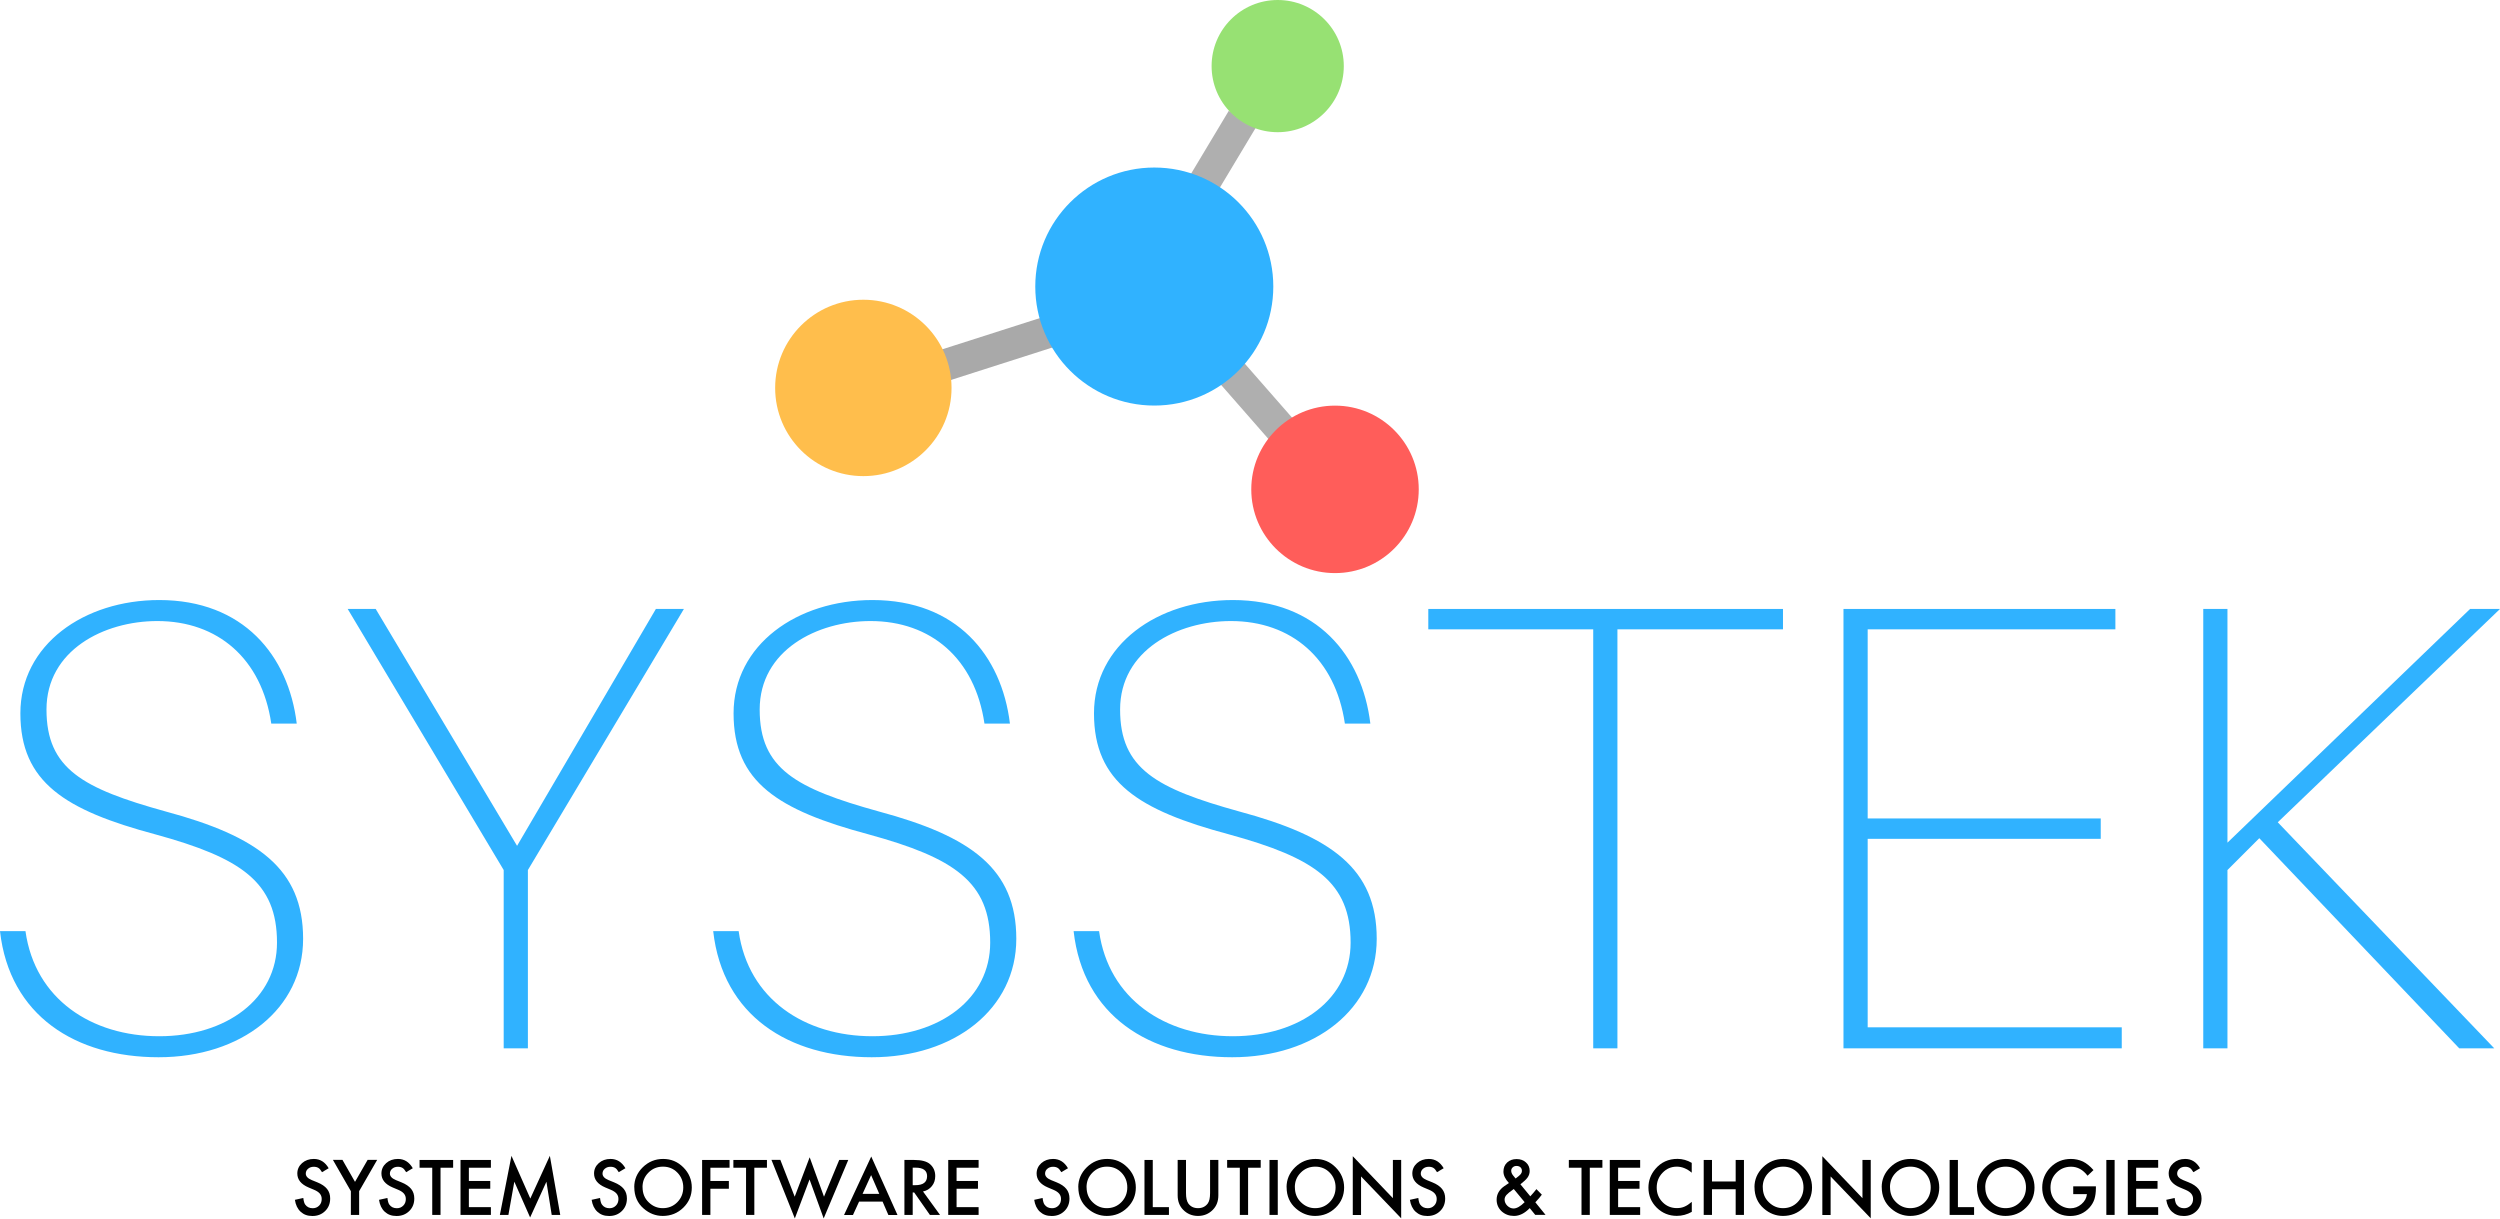
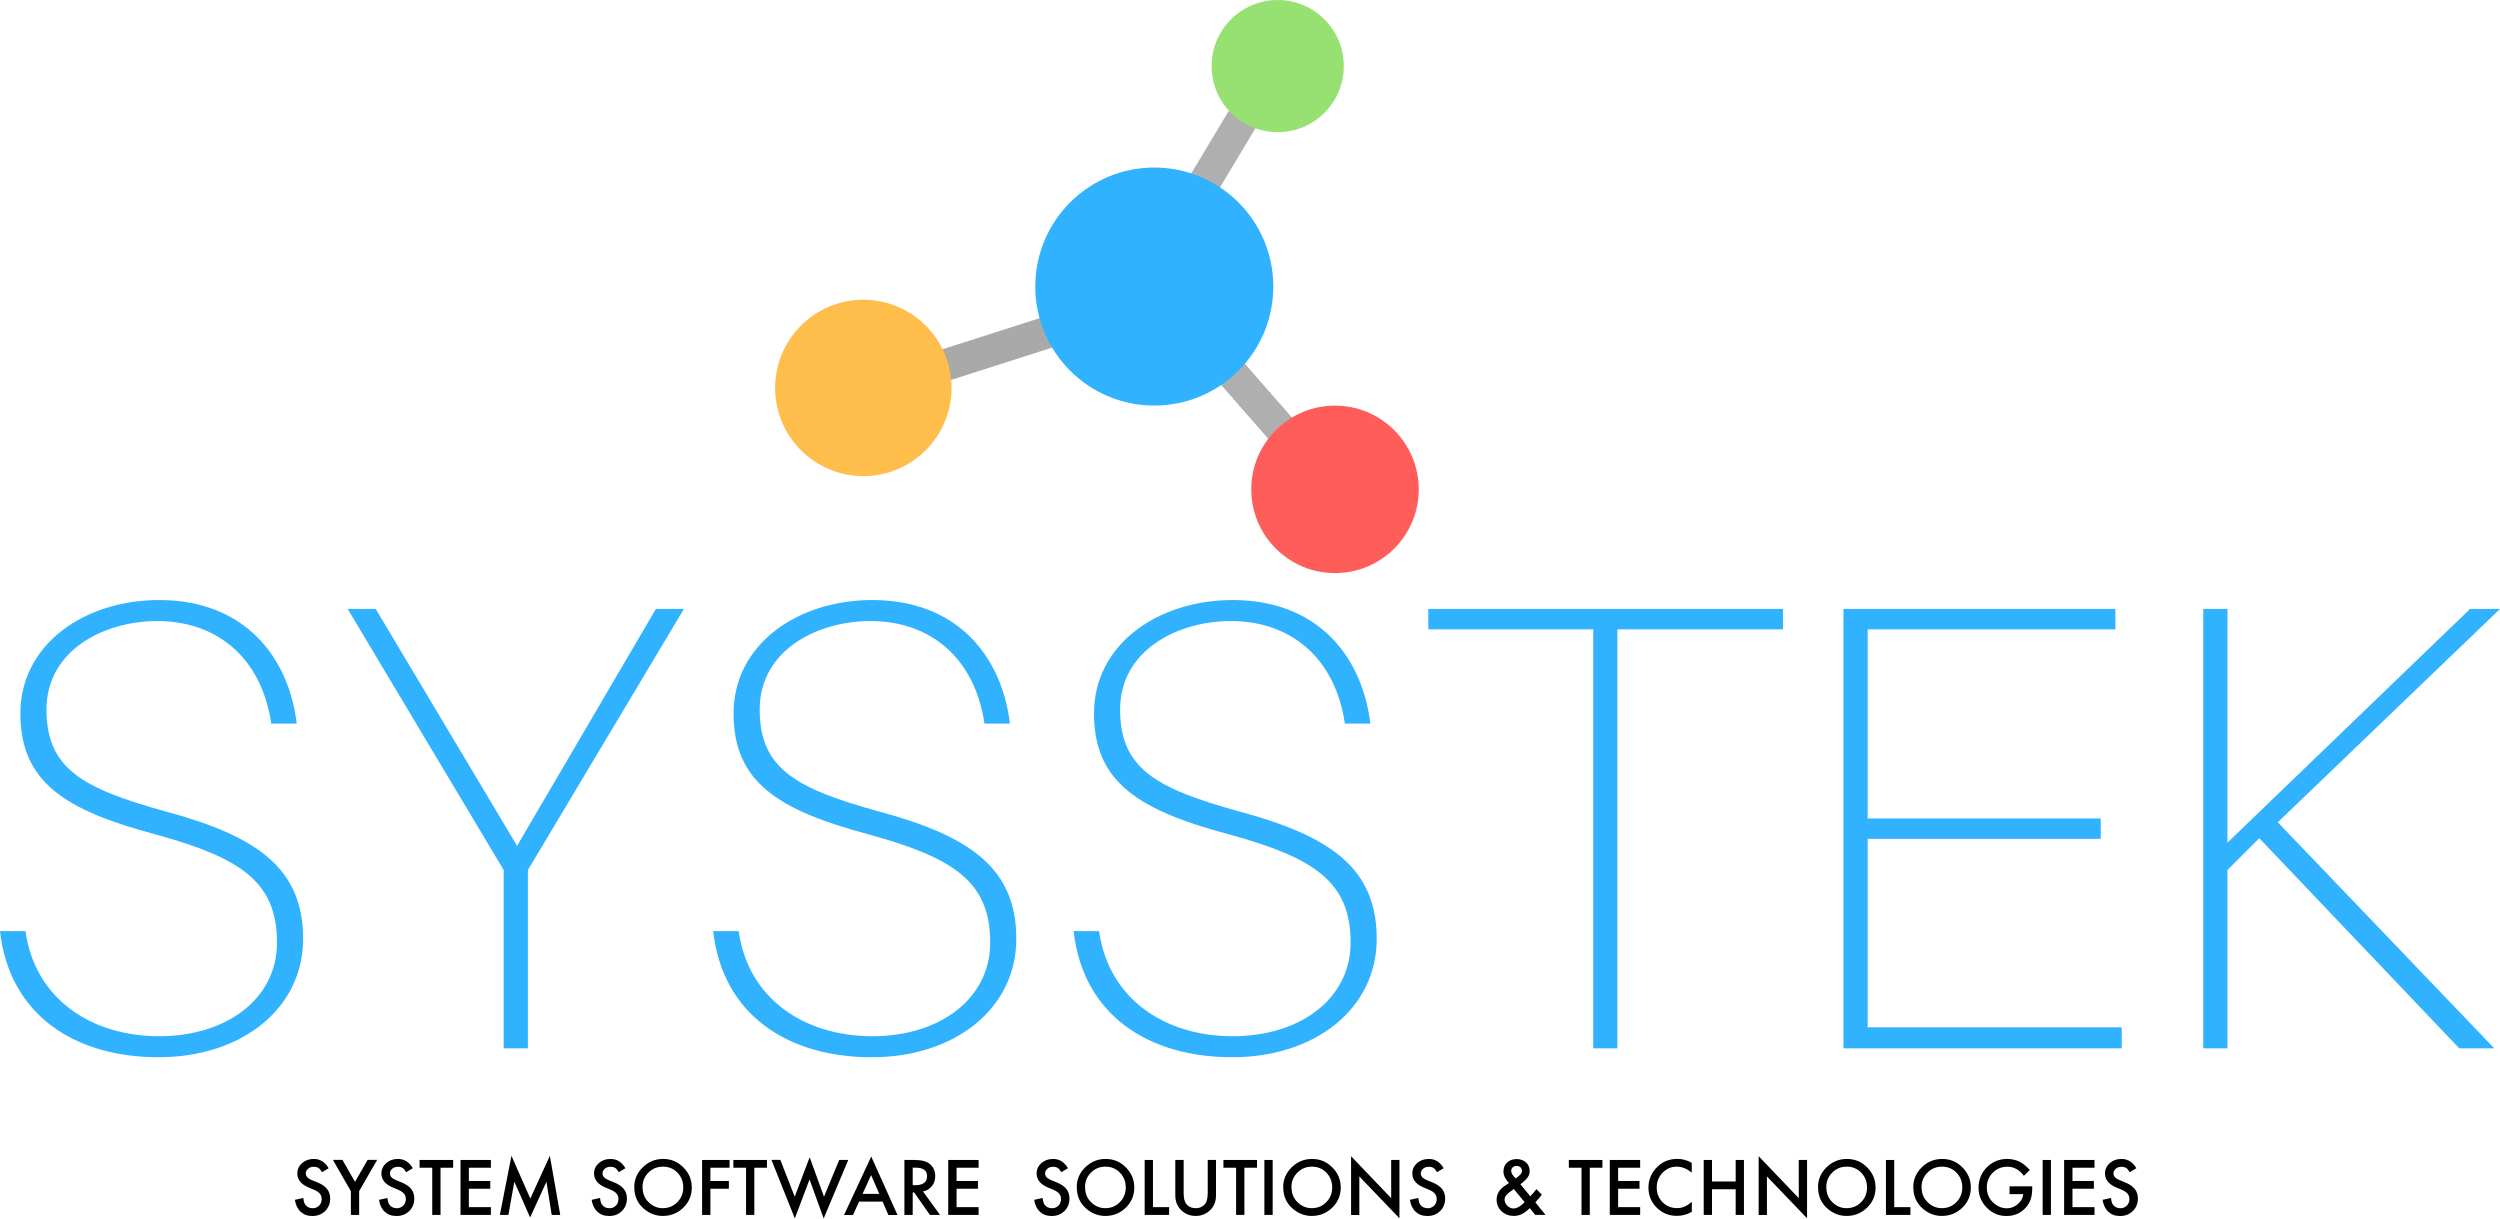
<svg xmlns="http://www.w3.org/2000/svg" viewBox="0 0 392.6 191.35">
  <defs>
    <style>.d{fill:#ffbe4c;}.e{fill:#ff5d5a;}.f{fill:#97e173;}.g{fill:#30b2ff;}.h{stroke:#afafaf;}.h,.i{fill:none;stroke-miterlimit:10;stroke-width:5px;}.i{stroke:#a9a9a9;}</style>
  </defs>
  <g id="a" />
  <g id="b">
    <g id="c">
      <g>
        <path d="M167.73,183.45l-1.06,.63c-.2-.34-.39-.57-.57-.67-.19-.12-.43-.18-.72-.18-.36,0-.66,.1-.9,.31-.24,.2-.36,.46-.36,.76,0,.42,.31,.76,.94,1.02l.86,.35c.7,.28,1.21,.63,1.54,1.04s.49,.91,.49,1.5c0,.79-.26,1.45-.79,1.97-.53,.52-1.2,.78-1.99,.78s-1.37-.22-1.86-.67c-.48-.44-.78-1.07-.9-1.87l1.32-.29c.06,.51,.16,.86,.31,1.05,.27,.37,.66,.56,1.17,.56,.41,0,.74-.14,1.01-.41s.4-.62,.4-1.03c0-.17-.02-.32-.07-.46-.05-.14-.12-.27-.22-.39s-.23-.23-.38-.33-.34-.2-.56-.29l-.83-.35c-1.18-.5-1.77-1.23-1.77-2.19,0-.65,.25-1.19,.74-1.63,.5-.44,1.11-.66,1.85-.66,1,0,1.77,.49,2.33,1.45Z" />
        <path d="M226.73,183.45l-1.06,.63c-.2-.34-.39-.57-.57-.67-.19-.12-.43-.18-.72-.18-.36,0-.66,.1-.9,.31-.24,.2-.36,.46-.36,.76,0,.42,.31,.76,.94,1.02l.86,.35c.7,.28,1.21,.63,1.54,1.04s.49,.91,.49,1.5c0,.79-.26,1.45-.79,1.97-.53,.52-1.2,.78-1.99,.78s-1.37-.22-1.86-.67c-.48-.44-.78-1.07-.9-1.87l1.32-.29c.06,.51,.16,.86,.31,1.05,.27,.37,.66,.56,1.17,.56,.41,0,.74-.14,1.01-.41s.4-.62,.4-1.03c0-.17-.02-.32-.07-.46-.05-.14-.12-.27-.22-.39s-.23-.23-.38-.33-.34-.2-.56-.29l-.83-.35c-1.18-.5-1.77-1.23-1.77-2.19,0-.65,.25-1.19,.74-1.63,.5-.44,1.11-.66,1.85-.66,1,0,1.77,.49,2.33,1.45Z" />
-         <path d="M169.33,186.44c0-1.21,.45-2.26,1.34-3.13,.89-.87,1.95-1.31,3.2-1.31s2.29,.44,3.17,1.32c.88,.88,1.33,1.94,1.33,3.17s-.44,2.29-1.33,3.16c-.89,.87-1.97,1.3-3.23,1.3-1.11,0-2.12-.39-3-1.16-.98-.85-1.47-1.97-1.47-3.36Zm1.31,.02c0,.95,.32,1.74,.96,2.35,.64,.62,1.37,.92,2.21,.92,.91,0,1.67-.31,2.29-.94,.62-.63,.93-1.41,.93-2.32s-.31-1.69-.92-2.32c-.61-.63-1.37-.94-2.27-.94s-1.66,.31-2.28,.94c-.62,.62-.93,1.38-.93,2.29Z" />
-         <path d="M181.03,182.16v7.41h2.54v1.22h-3.84v-8.63h1.3Z" />
-         <path d="M186.25,182.16v5.2c0,.74,.12,1.28,.36,1.63,.36,.5,.87,.74,1.53,.74s1.17-.25,1.53-.74c.24-.33,.36-.88,.36-1.63v-5.2h1.3v5.56c0,.91-.28,1.66-.85,2.25-.64,.66-1.42,.98-2.35,.98s-1.71-.33-2.34-.98c-.57-.59-.85-1.34-.85-2.25v-5.56h1.3Z" />
-         <path d="M196,183.38v7.41h-1.3v-7.41h-1.99v-1.22h5.27v1.22h-1.98Z" />
-         <path d="M200.66,182.16v8.63h-1.3v-8.63h1.3Z" />
-         <path d="M202.04,186.44c0-1.21,.45-2.26,1.34-3.13,.89-.87,1.95-1.31,3.2-1.31s2.29,.44,3.17,1.32c.88,.88,1.33,1.94,1.33,3.17s-.44,2.29-1.33,3.16c-.89,.87-1.97,1.3-3.23,1.3-1.11,0-2.12-.39-3-1.16-.98-.85-1.47-1.97-1.47-3.36Zm1.31,.02c0,.95,.32,1.74,.96,2.35,.64,.62,1.37,.92,2.21,.92,.91,0,1.67-.31,2.29-.94,.62-.63,.93-1.41,.93-2.32s-.31-1.69-.92-2.32c-.61-.63-1.37-.94-2.27-.94s-1.66,.31-2.28,.94c-.62,.62-.93,1.38-.93,2.29Z" />
-         <path d="M212.44,190.79v-9.22l6.3,6.59v-6h1.3v9.16l-6.3-6.57v6.05h-1.3Z" />
+         <path d="M169.09,186.44c0-1.21,.45-2.26,1.34-3.13,.89-.87,1.95-1.31,3.2-1.31s2.29,.44,3.17,1.32c.88,.88,1.33,1.94,1.33,3.17s-.44,2.29-1.33,3.16c-.89,.87-1.97,1.3-3.23,1.3-1.11,0-2.12-.39-3-1.16-.98-.85-1.47-1.97-1.47-3.36Zm1.31,.02c0,.95,.32,1.74,.96,2.35,.64,.62,1.37,.92,2.21,.92,.91,0,1.67-.31,2.29-.94,.62-.63,.93-1.41,.93-2.32s-.31-1.69-.92-2.32c-.61-.63-1.37-.94-2.27-.94s-1.66,.31-2.28,.94c-.62,.62-.93,1.38-.93,2.29Z" />
+         <path d="M181.06,182.16v7.41h2.54v1.22h-3.84v-8.63h1.3Z" />
+         <path d="M185.88,182.16v5.2c0,.74,.12,1.28,.36,1.63,.36,.5,.87,.74,1.53,.74s1.17-.25,1.53-.74c.24-.33,.36-.88,.36-1.63v-5.2h1.3v5.56c0,.91-.28,1.66-.85,2.25-.64,.66-1.42,.98-2.35,.98s-1.71-.33-2.34-.98c-.57-.59-.85-1.34-.85-2.25v-5.56h1.3Z" />
+         <path d="M195.42,183.38v7.41h-1.3v-7.41h-1.99v-1.22h5.27v1.22h-1.98Z" />
+         <path d="M199.86,182.16v8.63h-1.3v-8.63h1.3Z" />
+         <path d="M201.51,186.44c0-1.21,.45-2.26,1.34-3.13,.89-.87,1.95-1.31,3.2-1.31s2.29,.44,3.17,1.32c.88,.88,1.33,1.94,1.33,3.17s-.44,2.29-1.33,3.16c-.89,.87-1.97,1.3-3.23,1.3-1.11,0-2.12-.39-3-1.16-.98-.85-1.47-1.97-1.47-3.36Zm1.31,.02c0,.95,.32,1.74,.96,2.35,.64,.62,1.37,.92,2.21,.92,.91,0,1.67-.31,2.29-.94,.62-.63,.93-1.41,.93-2.32s-.31-1.69-.92-2.32c-.61-.63-1.37-.94-2.27-.94s-1.66,.31-2.28,.94c-.62,.62-.93,1.38-.93,2.29Z" />
+         <path d="M212.17,190.79v-9.22l6.3,6.59v-6h1.3v9.16l-6.3-6.57v6.05h-1.3Z" />
        <path d="M238.77,185.99l1.55,1.88,.05-.06c.17-.18,.33-.36,.48-.54s.29-.35,.43-.53l.85,.87c-.1,.15-.24,.32-.41,.52-.17,.2-.37,.42-.61,.68l1.6,1.97h-1.62l-.86-1.06c-.79,.82-1.61,1.23-2.47,1.23-.76,0-1.41-.24-1.95-.73-.52-.49-.78-1.1-.78-1.82,0-.86,.41-1.58,1.24-2.15l.57-.38s.02-.01,.04-.03,.04-.04,.08-.06c-.57-.61-.86-1.21-.86-1.79s.19-1.06,.57-1.42c.39-.37,.89-.55,1.5-.55s1.08,.18,1.47,.53c.39,.35,.58,.8,.58,1.34,0,.37-.11,.71-.32,1.01-.21,.3-.59,.66-1.13,1.08Zm-1.04,.73l-.07,.05c-.53,.37-.9,.67-1.09,.89-.19,.22-.29,.46-.29,.71,0,.36,.14,.69,.43,.98,.3,.29,.63,.43,.98,.43,.5,0,1.08-.33,1.74-.99l-1.71-2.07Zm.28-1.65l.11-.08c.18-.14,.33-.26,.45-.36s.21-.19,.26-.26c.11-.14,.17-.31,.17-.51,0-.23-.08-.41-.23-.55-.15-.14-.36-.21-.62-.21-.24,0-.43,.07-.59,.22-.16,.14-.24,.32-.24,.53,0,.25,.1,.5,.3,.75l.32,.39s.03,.05,.07,.08Z" />
        <path d="M249.66,183.38v7.41h-1.3v-7.41h-1.99v-1.22h5.27v1.22h-1.98Z" />
        <path d="M257.57,183.38h-3.46v2.08h3.36v1.22h-3.36v2.89h3.46v1.22h-4.77v-8.63h4.77v1.22Z" />
        <path d="M265.67,182.62v1.54c-.75-.63-1.53-.95-2.34-.95-.89,0-1.63,.32-2.24,.96-.61,.63-.92,1.41-.92,2.33s.31,1.67,.92,2.29c.61,.62,1.36,.93,2.25,.93,.46,0,.85-.08,1.17-.22,.18-.07,.37-.18,.56-.3,.19-.13,.39-.28,.61-.46v1.57c-.75,.42-1.53,.63-2.35,.63-1.23,0-2.29-.43-3.16-1.29-.87-.87-1.3-1.92-1.3-3.14,0-1.1,.36-2.08,1.09-2.94,.89-1.05,2.05-1.58,3.47-1.58,.78,0,1.53,.21,2.25,.63Z" />
        <path d="M268.85,185.54h3.72v-3.38h1.3v8.63h-1.3v-4.03h-3.72v4.03h-1.3v-8.63h1.3v3.38Z" />
-         <path d="M275.52,186.44c0-1.21,.45-2.26,1.34-3.13,.89-.87,1.95-1.31,3.2-1.31s2.29,.44,3.17,1.32c.88,.88,1.33,1.94,1.33,3.17s-.44,2.29-1.33,3.16c-.89,.87-1.97,1.3-3.23,1.3-1.11,0-2.12-.39-3-1.16-.98-.85-1.47-1.97-1.47-3.36Zm1.31,.02c0,.95,.32,1.74,.96,2.35,.64,.62,1.37,.92,2.21,.92,.91,0,1.67-.31,2.29-.94,.62-.63,.93-1.41,.93-2.32s-.31-1.69-.92-2.32c-.61-.63-1.37-.94-2.27-.94s-1.66,.31-2.28,.94c-.62,.62-.93,1.38-.93,2.29Z" />
-         <path d="M286.18,190.79v-9.22l6.3,6.59v-6h1.3v9.16l-6.3-6.57v6.05h-1.3Z" />
-         <path d="M295.5,186.44c0-1.21,.45-2.26,1.34-3.13,.89-.87,1.95-1.31,3.2-1.31s2.29,.44,3.17,1.32c.88,.88,1.33,1.94,1.33,3.17s-.44,2.29-1.33,3.16c-.89,.87-1.97,1.3-3.23,1.3-1.11,0-2.12-.39-3-1.16-.98-.85-1.47-1.97-1.47-3.36Zm1.31,.02c0,.95,.32,1.74,.96,2.35,.64,.62,1.37,.92,2.21,.92,.91,0,1.67-.31,2.29-.94,.62-.63,.93-1.41,.93-2.32s-.31-1.69-.92-2.32c-.61-.63-1.37-.94-2.27-.94s-1.66,.31-2.28,.94c-.62,.62-.93,1.38-.93,2.29Z" />
-         <path d="M307.47,182.16v7.41h2.54v1.22h-3.84v-8.63h1.3Z" />
-         <path d="M310.46,186.44c0-1.21,.45-2.26,1.34-3.13,.89-.87,1.95-1.31,3.2-1.31s2.29,.44,3.17,1.32c.88,.88,1.33,1.94,1.33,3.17s-.44,2.29-1.33,3.16c-.89,.87-1.97,1.3-3.23,1.3-1.11,0-2.12-.39-3-1.16-.98-.85-1.47-1.97-1.47-3.36Zm1.31,.02c0,.95,.32,1.74,.96,2.35,.64,.62,1.37,.92,2.21,.92,.91,0,1.67-.31,2.29-.94,.62-.63,.93-1.41,.93-2.32s-.31-1.69-.92-2.32c-.61-.63-1.37-.94-2.27-.94s-1.66,.31-2.28,.94c-.62,.62-.93,1.38-.93,2.29Z" />
-         <path d="M325.57,186.3h3.57v.29c0,.65-.08,1.22-.23,1.72-.15,.46-.4,.9-.75,1.3-.8,.9-1.82,1.35-3.06,1.35s-2.24-.44-3.1-1.31c-.86-.88-1.29-1.93-1.29-3.15s.44-2.32,1.31-3.19c.88-.88,1.94-1.31,3.2-1.31,.67,0,1.3,.14,1.89,.41,.56,.28,1.11,.72,1.65,1.34l-.93,.89c-.71-.94-1.57-1.42-2.59-1.42-.91,0-1.68,.32-2.3,.95-.62,.62-.93,1.39-.93,2.33s.34,1.75,1.03,2.38c.64,.58,1.34,.87,2.1,.87,.64,0,1.22-.21,1.73-.65,.51-.44,.8-.96,.86-1.57h-2.15v-1.23Z" />
-         <path d="M332.08,182.16v8.63h-1.3v-8.63h1.3Z" />
-         <path d="M338.92,183.38h-3.46v2.08h3.36v1.22h-3.36v2.89h3.46v1.22h-4.77v-8.63h4.77v1.22Z" />
-         <path d="M345.51,183.45l-1.06,.63c-.2-.34-.39-.57-.57-.67-.19-.12-.43-.18-.72-.18-.36,0-.66,.1-.9,.31-.24,.2-.36,.46-.36,.76,0,.42,.31,.76,.94,1.02l.86,.35c.7,.28,1.21,.63,1.54,1.04s.49,.91,.49,1.5c0,.79-.26,1.45-.79,1.97-.53,.52-1.2,.78-1.99,.78s-1.37-.22-1.86-.67c-.48-.44-.78-1.07-.9-1.87l1.32-.29c.06,.51,.16,.86,.31,1.05,.27,.37,.66,.56,1.17,.56,.41,0,.74-.14,1.01-.41s.4-.62,.4-1.03c0-.17-.02-.32-.07-.46-.05-.14-.12-.27-.22-.39s-.23-.23-.38-.33-.34-.2-.56-.29l-.83-.35c-1.18-.5-1.77-1.23-1.77-2.19,0-.65,.25-1.19,.74-1.63,.5-.44,1.11-.66,1.85-.66,1,0,1.77,.49,2.33,1.45Z" />
+         <path d="M276.18,190.79v-9.22l6.3,6.59v-6h1.3v9.16l-6.3-6.57v6.05h-1.3Z" />
+         <path d="M285.5,186.44c0-1.21,.45-2.26,1.34-3.13,.89-.87,1.95-1.31,3.2-1.31s2.29,.44,3.17,1.32c.88,.88,1.33,1.94,1.33,3.17s-.44,2.29-1.33,3.16c-.89,.87-1.97,1.3-3.23,1.3-1.11,0-2.12-.39-3-1.16-.98-.85-1.47-1.97-1.47-3.36Zm1.31,.02c0,.95,.32,1.74,.96,2.35,.64,.62,1.37,.92,2.21,.92,.91,0,1.67-.31,2.29-.94,.62-.63,.93-1.41,.93-2.32s-.31-1.69-.92-2.32c-.61-.63-1.37-.94-2.27-.94s-1.66,.31-2.28,.94c-.62,.62-.93,1.38-.93,2.29Z" />
+         <path d="M297.47,182.16v7.41h2.54v1.22h-3.84v-8.63h1.3Z" />
+         <path d="M300.46,186.44c0-1.21,.45-2.26,1.34-3.13,.89-.87,1.95-1.31,3.2-1.31s2.29,.44,3.17,1.32c.88,.88,1.33,1.94,1.33,3.17s-.44,2.29-1.33,3.16c-.89,.87-1.97,1.3-3.23,1.3-1.11,0-2.12-.39-3-1.16-.98-.85-1.47-1.97-1.47-3.36Zm1.31,.02c0,.95,.32,1.74,.96,2.35,.64,.62,1.37,.92,2.21,.92,.91,0,1.67-.31,2.29-.94,.62-.63,.93-1.41,.93-2.32s-.31-1.69-.92-2.32c-.61-.63-1.37-.94-2.27-.94s-1.66,.31-2.28,.94c-.62,.62-.93,1.38-.93,2.29Z" />
+         <path d="M315.57,186.3h3.57v.29c0,.65-.08,1.22-.23,1.72-.15,.46-.4,.9-.75,1.3-.8,.9-1.82,1.35-3.06,1.35s-2.24-.44-3.1-1.31c-.86-.88-1.29-1.93-1.29-3.15s.44-2.32,1.31-3.19c.88-.88,1.94-1.31,3.2-1.31,.67,0,1.3,.14,1.89,.41,.56,.28,1.11,.72,1.65,1.34l-.93,.89c-.71-.94-1.57-1.42-2.59-1.42-.91,0-1.68,.32-2.3,.95-.62,.62-.93,1.39-.93,2.33s.34,1.75,1.03,2.38c.64,.58,1.34,.87,2.1,.87,.64,0,1.22-.21,1.73-.65,.51-.44,.8-.96,.86-1.57h-2.15v-1.23Z" />
+         <path d="M322.08,182.16v8.63h-1.3v-8.63h1.3Z" />
+         <path d="M328.92,183.38h-3.46v2.08h3.36v1.22h-3.36v2.89h3.46v1.22h-4.77v-8.63h4.77v1.22Z" />
+         <path d="M335.51,183.45l-1.06,.63c-.2-.34-.39-.57-.57-.67-.19-.12-.43-.18-.72-.18-.36,0-.66,.1-.9,.31-.24,.2-.36,.46-.36,.76,0,.42,.31,.76,.94,1.02l.86,.35c.7,.28,1.21,.63,1.54,1.04s.49,.91,.49,1.5c0,.79-.26,1.45-.79,1.97-.53,.52-1.2,.78-1.99,.78s-1.37-.22-1.86-.67c-.48-.44-.78-1.07-.9-1.87l1.32-.29c.06,.51,.16,.86,.31,1.05,.27,.37,.66,.56,1.17,.56,.41,0,.74-.14,1.01-.41s.4-.62,.4-1.03c0-.17-.02-.32-.07-.46-.05-.14-.12-.27-.22-.39s-.23-.23-.38-.33-.34-.2-.56-.29l-.83-.35c-1.18-.5-1.77-1.23-1.77-2.19,0-.65,.25-1.19,.74-1.63,.5-.44,1.11-.66,1.85-.66,1,0,1.77,.49,2.33,1.45Z" />
      </g>
      <g>
        <path d="M51.63,183.45l-1.06,.63c-.2-.34-.39-.57-.57-.67-.19-.12-.43-.18-.72-.18-.36,0-.66,.1-.9,.31-.24,.2-.36,.46-.36,.76,0,.42,.31,.76,.94,1.02l.86,.35c.7,.28,1.21,.63,1.54,1.04s.49,.91,.49,1.5c0,.79-.26,1.45-.79,1.97-.53,.52-1.2,.78-1.99,.78s-1.37-.22-1.86-.67c-.48-.44-.78-1.07-.9-1.87l1.32-.29c.06,.51,.16,.86,.31,1.05,.27,.37,.66,.56,1.17,.56,.41,0,.74-.14,1.01-.41s.4-.62,.4-1.03c0-.17-.02-.32-.07-.46-.05-.14-.12-.27-.22-.39s-.23-.23-.38-.33-.34-.2-.56-.29l-.83-.35c-1.18-.5-1.77-1.23-1.77-2.19,0-.65,.25-1.19,.74-1.63,.5-.44,1.11-.66,1.85-.66,1,0,1.77,.49,2.33,1.45Z" />
        <path d="M55.1,187.06l-2.82-4.91h1.5l1.97,3.45,1.98-3.45h1.5l-2.83,4.91v3.73h-1.3v-3.73Z" />
        <path d="M64.84,183.45l-1.06,.63c-.2-.34-.39-.57-.57-.67-.19-.12-.43-.18-.72-.18-.36,0-.66,.1-.9,.31-.24,.2-.36,.46-.36,.76,0,.42,.31,.76,.94,1.02l.86,.35c.7,.28,1.21,.63,1.54,1.04s.49,.91,.49,1.5c0,.79-.26,1.45-.79,1.97-.53,.52-1.2,.78-1.99,.78s-1.37-.22-1.86-.67c-.48-.44-.78-1.07-.9-1.87l1.32-.29c.06,.51,.16,.86,.31,1.05,.27,.37,.66,.56,1.17,.56,.41,0,.74-.14,1.01-.41s.4-.62,.4-1.03c0-.17-.02-.32-.07-.46-.05-.14-.12-.27-.22-.39s-.23-.23-.38-.33-.34-.2-.56-.29l-.83-.35c-1.18-.5-1.77-1.23-1.77-2.19,0-.65,.25-1.19,.74-1.63,.5-.44,1.11-.66,1.85-.66,1,0,1.77,.49,2.33,1.45Z" />
        <path d="M69.18,183.38v7.41h-1.3v-7.41h-1.99v-1.22h5.27v1.22h-1.98Z" />
        <path d="M77.09,183.38h-3.46v2.08h3.36v1.22h-3.36v2.89h3.46v1.22h-4.77v-8.63h4.77v1.22Z" />
        <path d="M78.5,190.79l1.82-9.28,2.96,6.71,3.07-6.71,1.63,9.28h-1.34l-.83-5.21-2.56,5.61-2.48-5.62-.93,5.22h-1.35Z" />
        <path d="M98.23,183.45l-1.06,.63c-.2-.34-.39-.57-.57-.67-.19-.12-.43-.18-.72-.18-.36,0-.66,.1-.9,.31-.24,.2-.36,.46-.36,.76,0,.42,.31,.76,.94,1.02l.86,.35c.7,.28,1.21,.63,1.54,1.04s.49,.91,.49,1.5c0,.79-.26,1.45-.79,1.97-.53,.52-1.2,.78-1.99,.78s-1.37-.22-1.86-.67c-.48-.44-.78-1.07-.9-1.87l1.32-.29c.06,.51,.16,.86,.31,1.05,.27,.37,.66,.56,1.17,.56,.41,0,.74-.14,1.01-.41s.4-.62,.4-1.03c0-.17-.02-.32-.07-.46-.05-.14-.12-.27-.22-.39s-.23-.23-.38-.33-.34-.2-.56-.29l-.83-.35c-1.18-.5-1.77-1.23-1.77-2.19,0-.65,.25-1.19,.74-1.63,.5-.44,1.11-.66,1.85-.66,1,0,1.77,.49,2.33,1.45Z" />
        <path d="M99.6,186.44c0-1.21,.45-2.26,1.34-3.13,.89-.87,1.95-1.31,3.2-1.31s2.29,.44,3.17,1.32c.88,.88,1.33,1.94,1.33,3.17s-.44,2.29-1.33,3.16c-.89,.87-1.97,1.3-3.23,1.3-1.11,0-2.12-.39-3-1.16-.98-.85-1.47-1.97-1.47-3.36Zm1.31,.02c0,.95,.32,1.74,.96,2.35,.64,.62,1.37,.92,2.21,.92,.91,0,1.67-.31,2.29-.94,.62-.63,.93-1.41,.93-2.32s-.31-1.69-.92-2.32c-.61-.63-1.37-.94-2.27-.94s-1.66,.31-2.28,.94c-.62,.62-.93,1.38-.93,2.29Z" />
        <path d="M114.57,183.38h-3.01v2.08h2.9v1.22h-2.9v4.11h-1.3v-8.63h4.31v1.22Z" />
        <path d="M118.46,183.38v7.41h-1.3v-7.41h-1.99v-1.22h5.27v1.22h-1.98Z" />
        <path d="M122.55,182.16l2.25,5.77,2.35-6.19,2.25,6.19,2.39-5.77h1.42l-3.86,9.18-2.22-6.12-2.31,6.12-3.67-9.19h1.42Z" />
        <path d="M138.61,188.7h-3.7l-.96,2.1h-1.4l4.27-9.18,4.12,9.18h-1.43l-.91-2.1Zm-.53-1.22l-1.28-2.94-1.34,2.94h2.62Z" />
        <path d="M144.95,187.11l2.67,3.68h-1.59l-2.47-3.53h-.23v3.53h-1.3v-8.63h1.53c1.14,0,1.96,.21,2.47,.64,.56,.48,.84,1.11,.84,1.89,0,.61-.17,1.14-.53,1.58s-.81,.72-1.39,.84Zm-1.62-.99h.41c1.23,0,1.85-.47,1.85-1.42,0-.88-.6-1.33-1.8-1.33h-.46v2.74Z" />
        <path d="M153.68,183.38h-3.46v2.08h3.36v1.22h-3.36v2.89h3.46v1.22h-4.77v-8.63h4.77v1.22Z" />
      </g>
      <g>
        <line class="h" x1="195.11" y1="18.69" x2="188.88" y2="29.08" />
        <line class="i" x1="148.04" y1="57.46" x2="165.35" y2="51.92" />
        <line class="h" x1="193.38" y1="58.5" x2="203.08" y2="69.58" />
        <circle class="f" cx="200.65" cy="10.38" r="10.38" />
        <circle class="g" cx="181.27" cy="45" r="18.69" />
        <circle class="d" cx="135.58" cy="60.92" r="13.85" />
        <circle class="e" cx="209.65" cy="76.85" r="13.15" />
      </g>
      <g>
        <path class="g" d="M46.6,113.63h-4c-1.5-10.2-8.4-16.1-17.9-16.1-8.4,0-17.4,4.6-17.4,13.9s5.7,12.4,18.7,16c14.5,3.9,21.6,9,21.6,20s-9.7,18.6-22.7,18.6S1.5,159.53,0,146.23H4c1.5,10.7,10.4,16.5,21,16.5s18.5-5.9,18.5-14.7c0-9.5-5.6-13.3-19.1-17-14.2-3.8-21.2-8.2-21.2-19s10-17.8,21.8-17.8c13.2,0,20.3,8.7,21.6,19.4Z" />
        <path class="g" d="M82.9,164.63h-3.8v-28l-24.5-41h4.4l22.2,37.2,21.8-37.2h4.4l-24.5,41v28Z" />
        <path class="g" d="M158.6,113.63h-4c-1.5-10.2-8.4-16.1-17.9-16.1-8.4,0-17.4,4.6-17.4,13.9s5.7,12.4,18.7,16c14.5,3.9,21.6,9,21.6,20s-9.7,18.6-22.7,18.6-23.4-6.5-24.9-19.8h4c1.5,10.7,10.4,16.5,21,16.5s18.5-5.9,18.5-14.7c0-9.5-5.6-13.3-19.1-17-14.2-3.8-21.2-8.2-21.2-19s10-17.8,21.8-17.8c13.2,0,20.3,8.7,21.6,19.4Z" />
        <path class="g" d="M215.2,113.63h-4c-1.5-10.2-8.4-16.1-17.9-16.1-8.4,0-17.4,4.6-17.4,13.9s5.7,12.4,18.7,16c14.5,3.9,21.6,9,21.6,20s-9.7,18.6-22.7,18.6-23.4-6.5-24.9-19.8h4c1.5,10.7,10.4,16.5,21,16.5s18.5-5.9,18.5-14.7c0-9.5-5.6-13.3-19.1-17-14.2-3.8-21.2-8.2-21.2-19s10-17.8,21.8-17.8c13.2,0,20.3,8.7,21.6,19.4Z" />
        <path class="g" d="M254,98.83v65.8h-3.8V98.83h-25.9v-3.2h55.7v3.2h-26Z" />
        <path class="g" d="M333.2,164.63h-43.7V95.63h42.7v3.2h-38.9v29.7h36.6v3.2h-36.6v29.6h39.9v3.3Z" />
        <path class="g" d="M391.7,164.63h-5.5l-31.4-33-5,5v28h-3.8V95.63h3.8v36.7l38.1-36.7h4.7l-34.9,33.5,34,35.5Z" />
      </g>
    </g>
  </g>
</svg>
